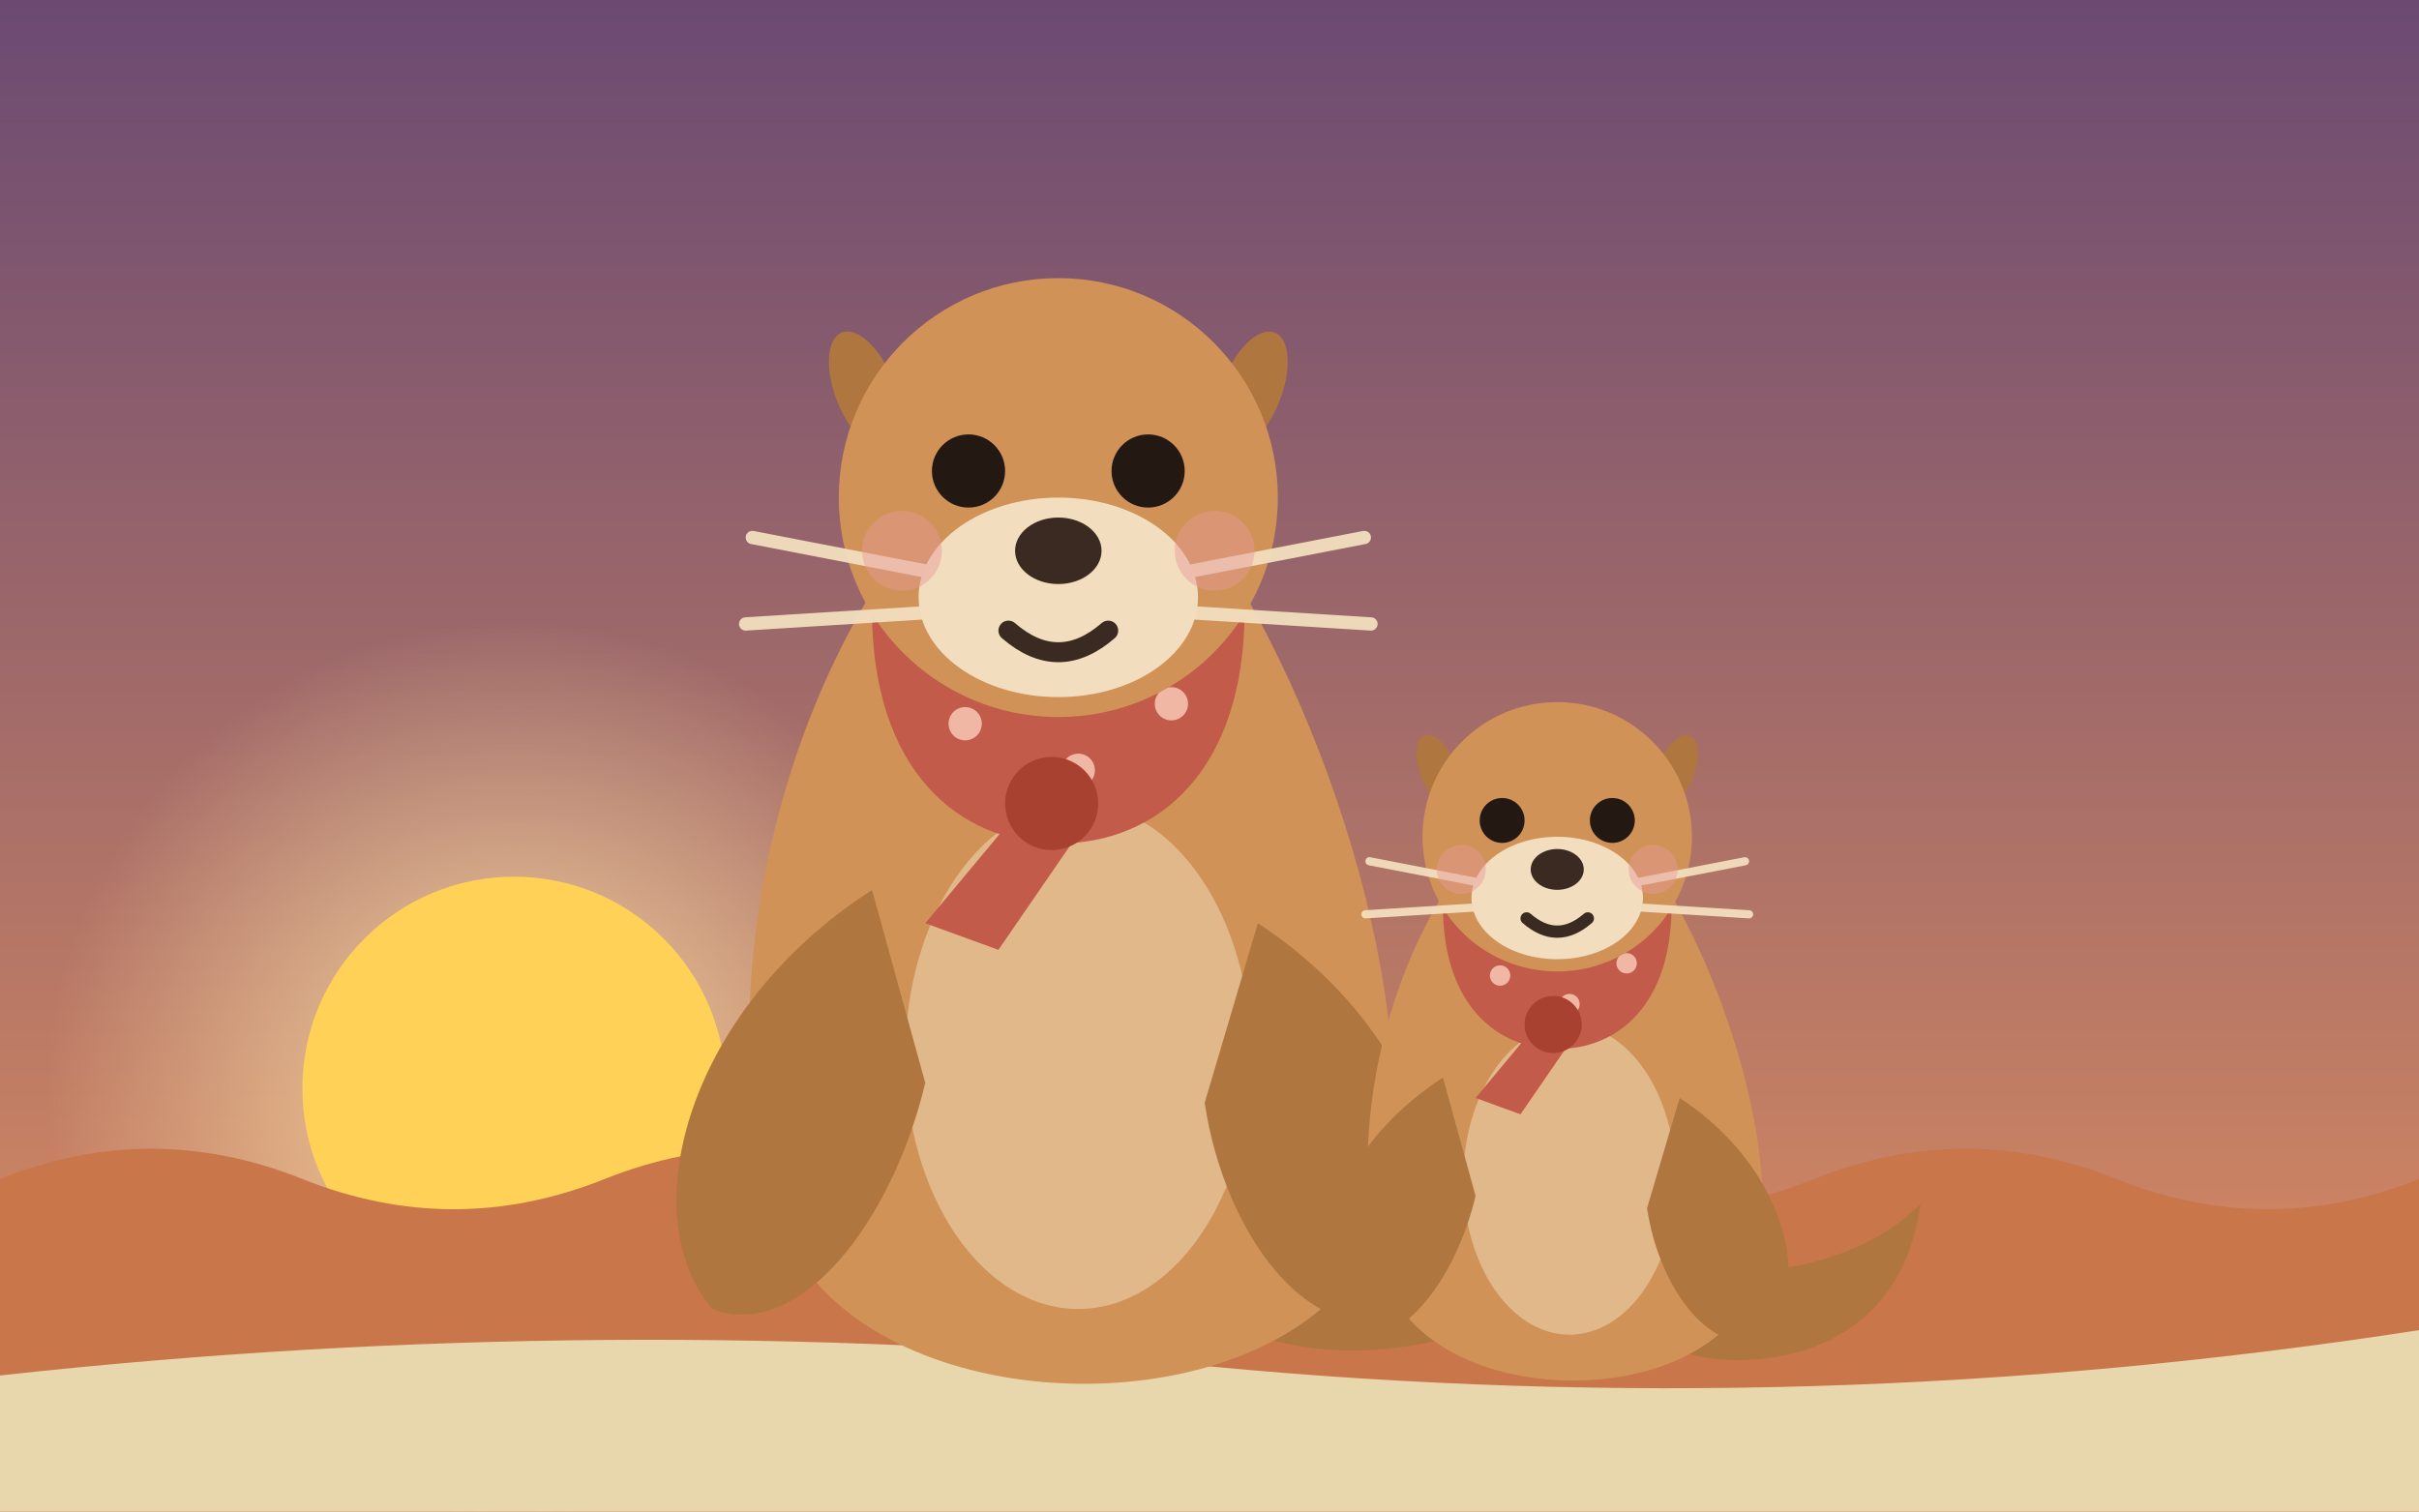
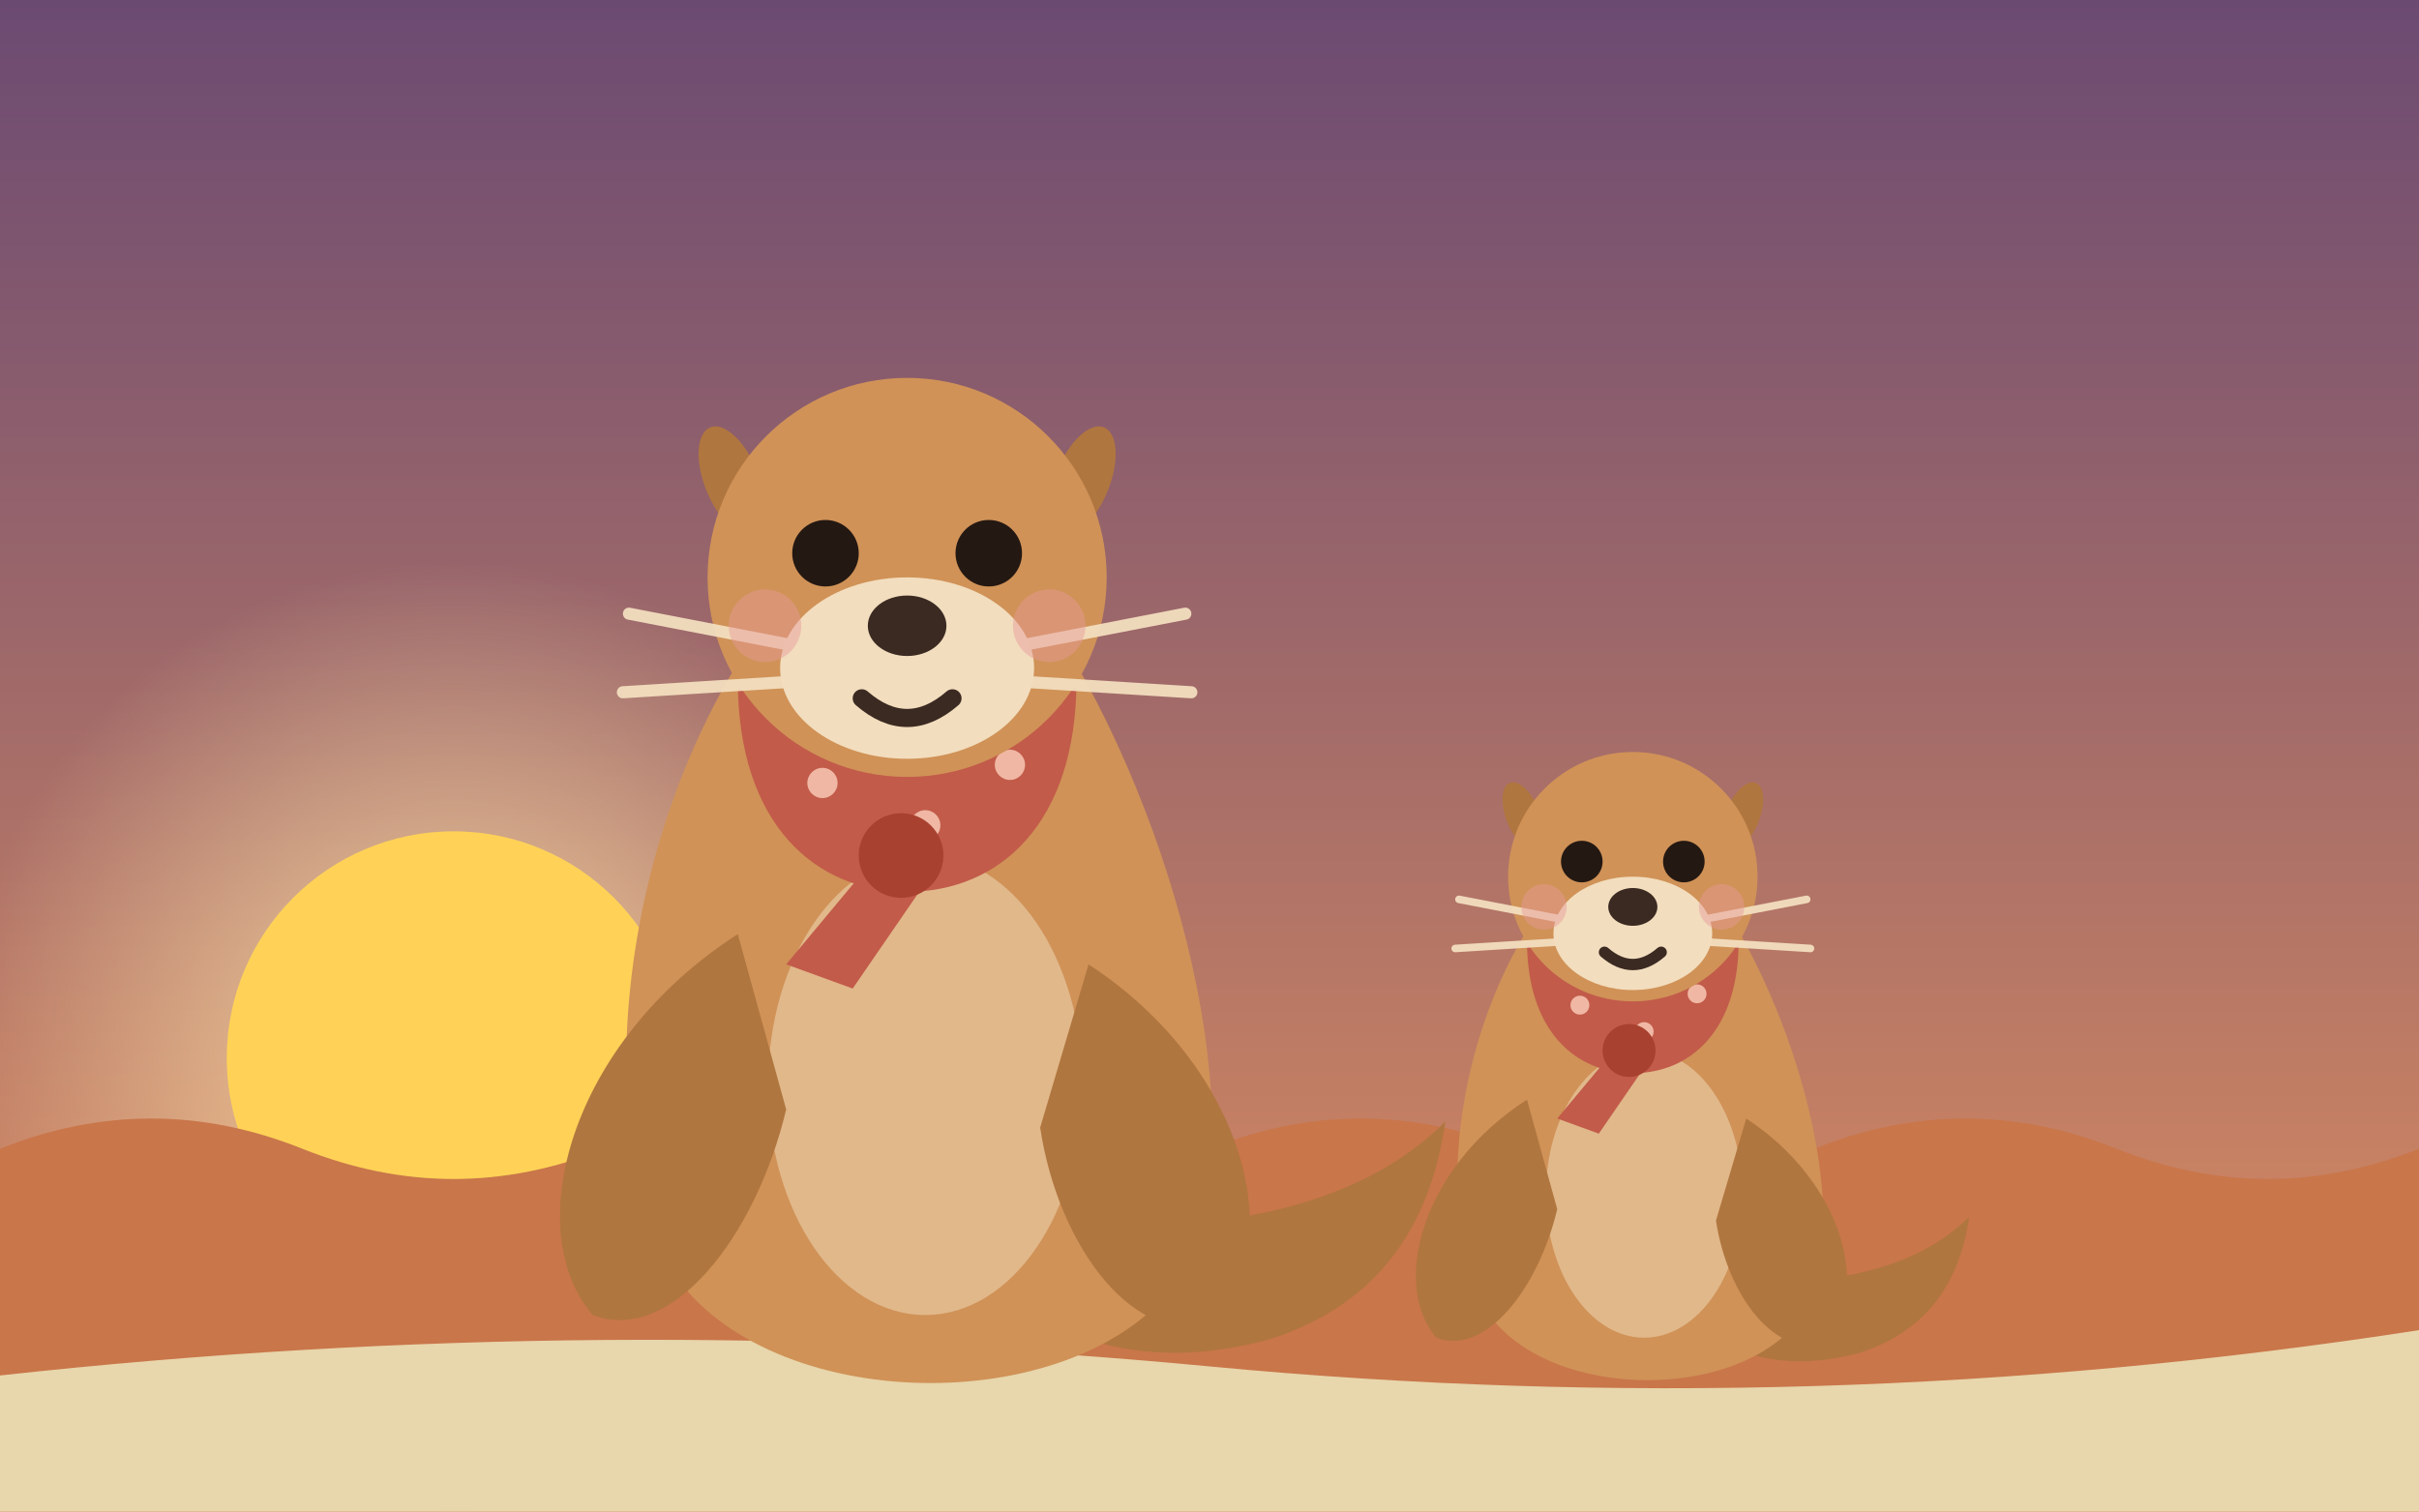
<svg xmlns="http://www.w3.org/2000/svg" viewBox="0 0 1600 1000" role="img">
  <defs>
    <linearGradient id="sky" x1="0" y1="0" x2="0" y2="1">
      <stop offset="0" stop-color="#6b4a72" />
      <stop offset="1" stop-color="#e2915f" />
    </linearGradient>
    <radialGradient id="glow" cx="0.5" cy="0.5" r="0.5">
      <stop offset="0" stop-color="#ffe9b0" stop-opacity=".8" />
      <stop offset="1" stop-color="#ffe9b0" stop-opacity="0" />
    </radialGradient>
  </defs>
  <rect width="1600" height="1000" fill="url(#sky)" />
-   <circle cx="340" cy="720" r="308" fill="url(#glow)" />
-   <circle cx="340" cy="720" r="140" fill="#ffd257" />
-   <path d="M0 780 q100 -40 200 0 t200 0 t200 0 t200 0 t200 0 t200 0 t200 0 t200 0 L1600 1000 L0 1000 Z" fill="#c9764a" />
+   <circle cx="300" cy="700" r="330" fill="url(#glow)" />
+   <circle cx="300" cy="700" r="150" fill="#ffd257" />
+   <path d="M0 760 q100 -40 200 0 t200 0 t200 0 t200 0 t200 0 t200 0 t200 0 t200 0 L1600 1000 L0 1000 Z" fill="#c9764a" />
  <path d="M0 910 Q400 866 800 904 T1600 880 L1600 1000 L0 1000 Z" fill="#e8d6ac" />
-   <g transform="translate(700 329.2) scale(2.2 2.2)">
+   <g transform="translate(600 382) scale(2 2)">
    <path d="M46 214 q92 6 132 -34 q-8 56 -58 72 q-44 12 -78 -8 Z" fill="#b0763f" />
    <path d="M-52 22 C-98 92, -104 190, -76 232 C-42 278, 58 278, 90 232 C116 188, 92 88, 52 22 Z" fill="#d09257" />
    <ellipse cx="6" cy="168" rx="52" ry="76" fill="#f2ddbe" opacity=".5" />
    <path d="M-56 118 C-112 154, -128 216, -104 244 C-78 254, -50 218, -40 176 Z" fill="#b0763f" />
    <path d="M60 128 C112 162, 126 220, 102 246 C76 256, 50 222, 44 182 Z" fill="#b0763f" />
    <path d="M-56 34 C-32 76, 32 76, 56 34 C56 82, 30 104, 0 104 C-30 104, -56 82, -56 34 Z" fill="#c25b4a" />
    <g fill="#f0b8a4">
      <circle cx="-28" cy="68" r="5" />
      <circle cx="6" cy="82" r="5" />
      <circle cx="34" cy="62" r="5" />
    </g>
    <path d="M-10 92 L-40 128 L-18 136 L4 104 Z" fill="#c25b4a" />
    <circle cx="-2" cy="92" r="14" fill="#a8412f" />
    <ellipse cx="-58" cy="-32" rx="9" ry="19" transform="rotate(-22 -58 -32)" fill="#b0763f" />
    <ellipse cx="58" cy="-32" rx="9" ry="19" transform="rotate(22 58 -32)" fill="#b0763f" />
    <circle cx="0" cy="0" r="66" fill="#d09257" />
    <ellipse cx="0" cy="30" rx="42" ry="30" fill="#f2ddbe" />
    <g stroke="#f2ddbe" stroke-width="4" stroke-linecap="round" opacity=".95">
      <path d="M-30 24 L-92 12" />
      <path d="M-30 34 L-94 38" />
      <path d="M30 24 L92 12" />
      <path d="M30 34 L94 38" />
    </g>
    <ellipse cx="0" cy="16" rx="13" ry="10" fill="#3b2a22" />
    <path d="M-15 40 q15 13 30 0" stroke="#3b2a22" stroke-width="6" fill="none" stroke-linecap="round" />
    <circle cx="-27" cy="-8" r="11" fill="#241812" />
    <circle cx="27" cy="-8" r="11" fill="#241812" />
    <circle cx="-47" cy="16" r="12" fill="#e79a9a" opacity=".45" />
    <circle cx="47" cy="16" r="12" fill="#e79a9a" opacity=".45" />
  </g>
-   <g transform="translate(1030 553.6) scale(1.35 1.35)">
+   <g transform="translate(1080 580) scale(1.25 1.25)">
    <path d="M46 214 q92 6 132 -34 q-8 56 -58 72 q-44 12 -78 -8 Z" fill="#b0763f" />
    <path d="M-52 22 C-98 92, -104 190, -76 232 C-42 278, 58 278, 90 232 C116 188, 92 88, 52 22 Z" fill="#d09257" />
    <ellipse cx="6" cy="168" rx="52" ry="76" fill="#f2ddbe" opacity=".5" />
    <path d="M-56 118 C-112 154, -128 216, -104 244 C-78 254, -50 218, -40 176 Z" fill="#b0763f" />
    <path d="M60 128 C112 162, 126 220, 102 246 C76 256, 50 222, 44 182 Z" fill="#b0763f" />
    <path d="M-56 34 C-32 76, 32 76, 56 34 C56 82, 30 104, 0 104 C-30 104, -56 82, -56 34 Z" fill="#c25b4a" />
    <g fill="#f0b8a4">
      <circle cx="-28" cy="68" r="5" />
      <circle cx="6" cy="82" r="5" />
      <circle cx="34" cy="62" r="5" />
    </g>
    <path d="M-10 92 L-40 128 L-18 136 L4 104 Z" fill="#c25b4a" />
    <circle cx="-2" cy="92" r="14" fill="#a8412f" />
    <ellipse cx="-58" cy="-32" rx="9" ry="19" transform="rotate(-22 -58 -32)" fill="#b0763f" />
    <ellipse cx="58" cy="-32" rx="9" ry="19" transform="rotate(22 58 -32)" fill="#b0763f" />
    <circle cx="0" cy="0" r="66" fill="#d09257" />
    <ellipse cx="0" cy="30" rx="42" ry="30" fill="#f2ddbe" />
    <g stroke="#f2ddbe" stroke-width="4" stroke-linecap="round" opacity=".95">
      <path d="M-30 24 L-92 12" />
      <path d="M-30 34 L-94 38" />
      <path d="M30 24 L92 12" />
      <path d="M30 34 L94 38" />
    </g>
    <ellipse cx="0" cy="16" rx="13" ry="10" fill="#3b2a22" />
    <path d="M-15 40 q15 13 30 0" stroke="#3b2a22" stroke-width="6" fill="none" stroke-linecap="round" />
    <circle cx="-27" cy="-8" r="11" fill="#241812" />
    <circle cx="27" cy="-8" r="11" fill="#241812" />
    <circle cx="-47" cy="16" r="12" fill="#e79a9a" opacity=".45" />
    <circle cx="47" cy="16" r="12" fill="#e79a9a" opacity=".45" />
  </g>
</svg>
